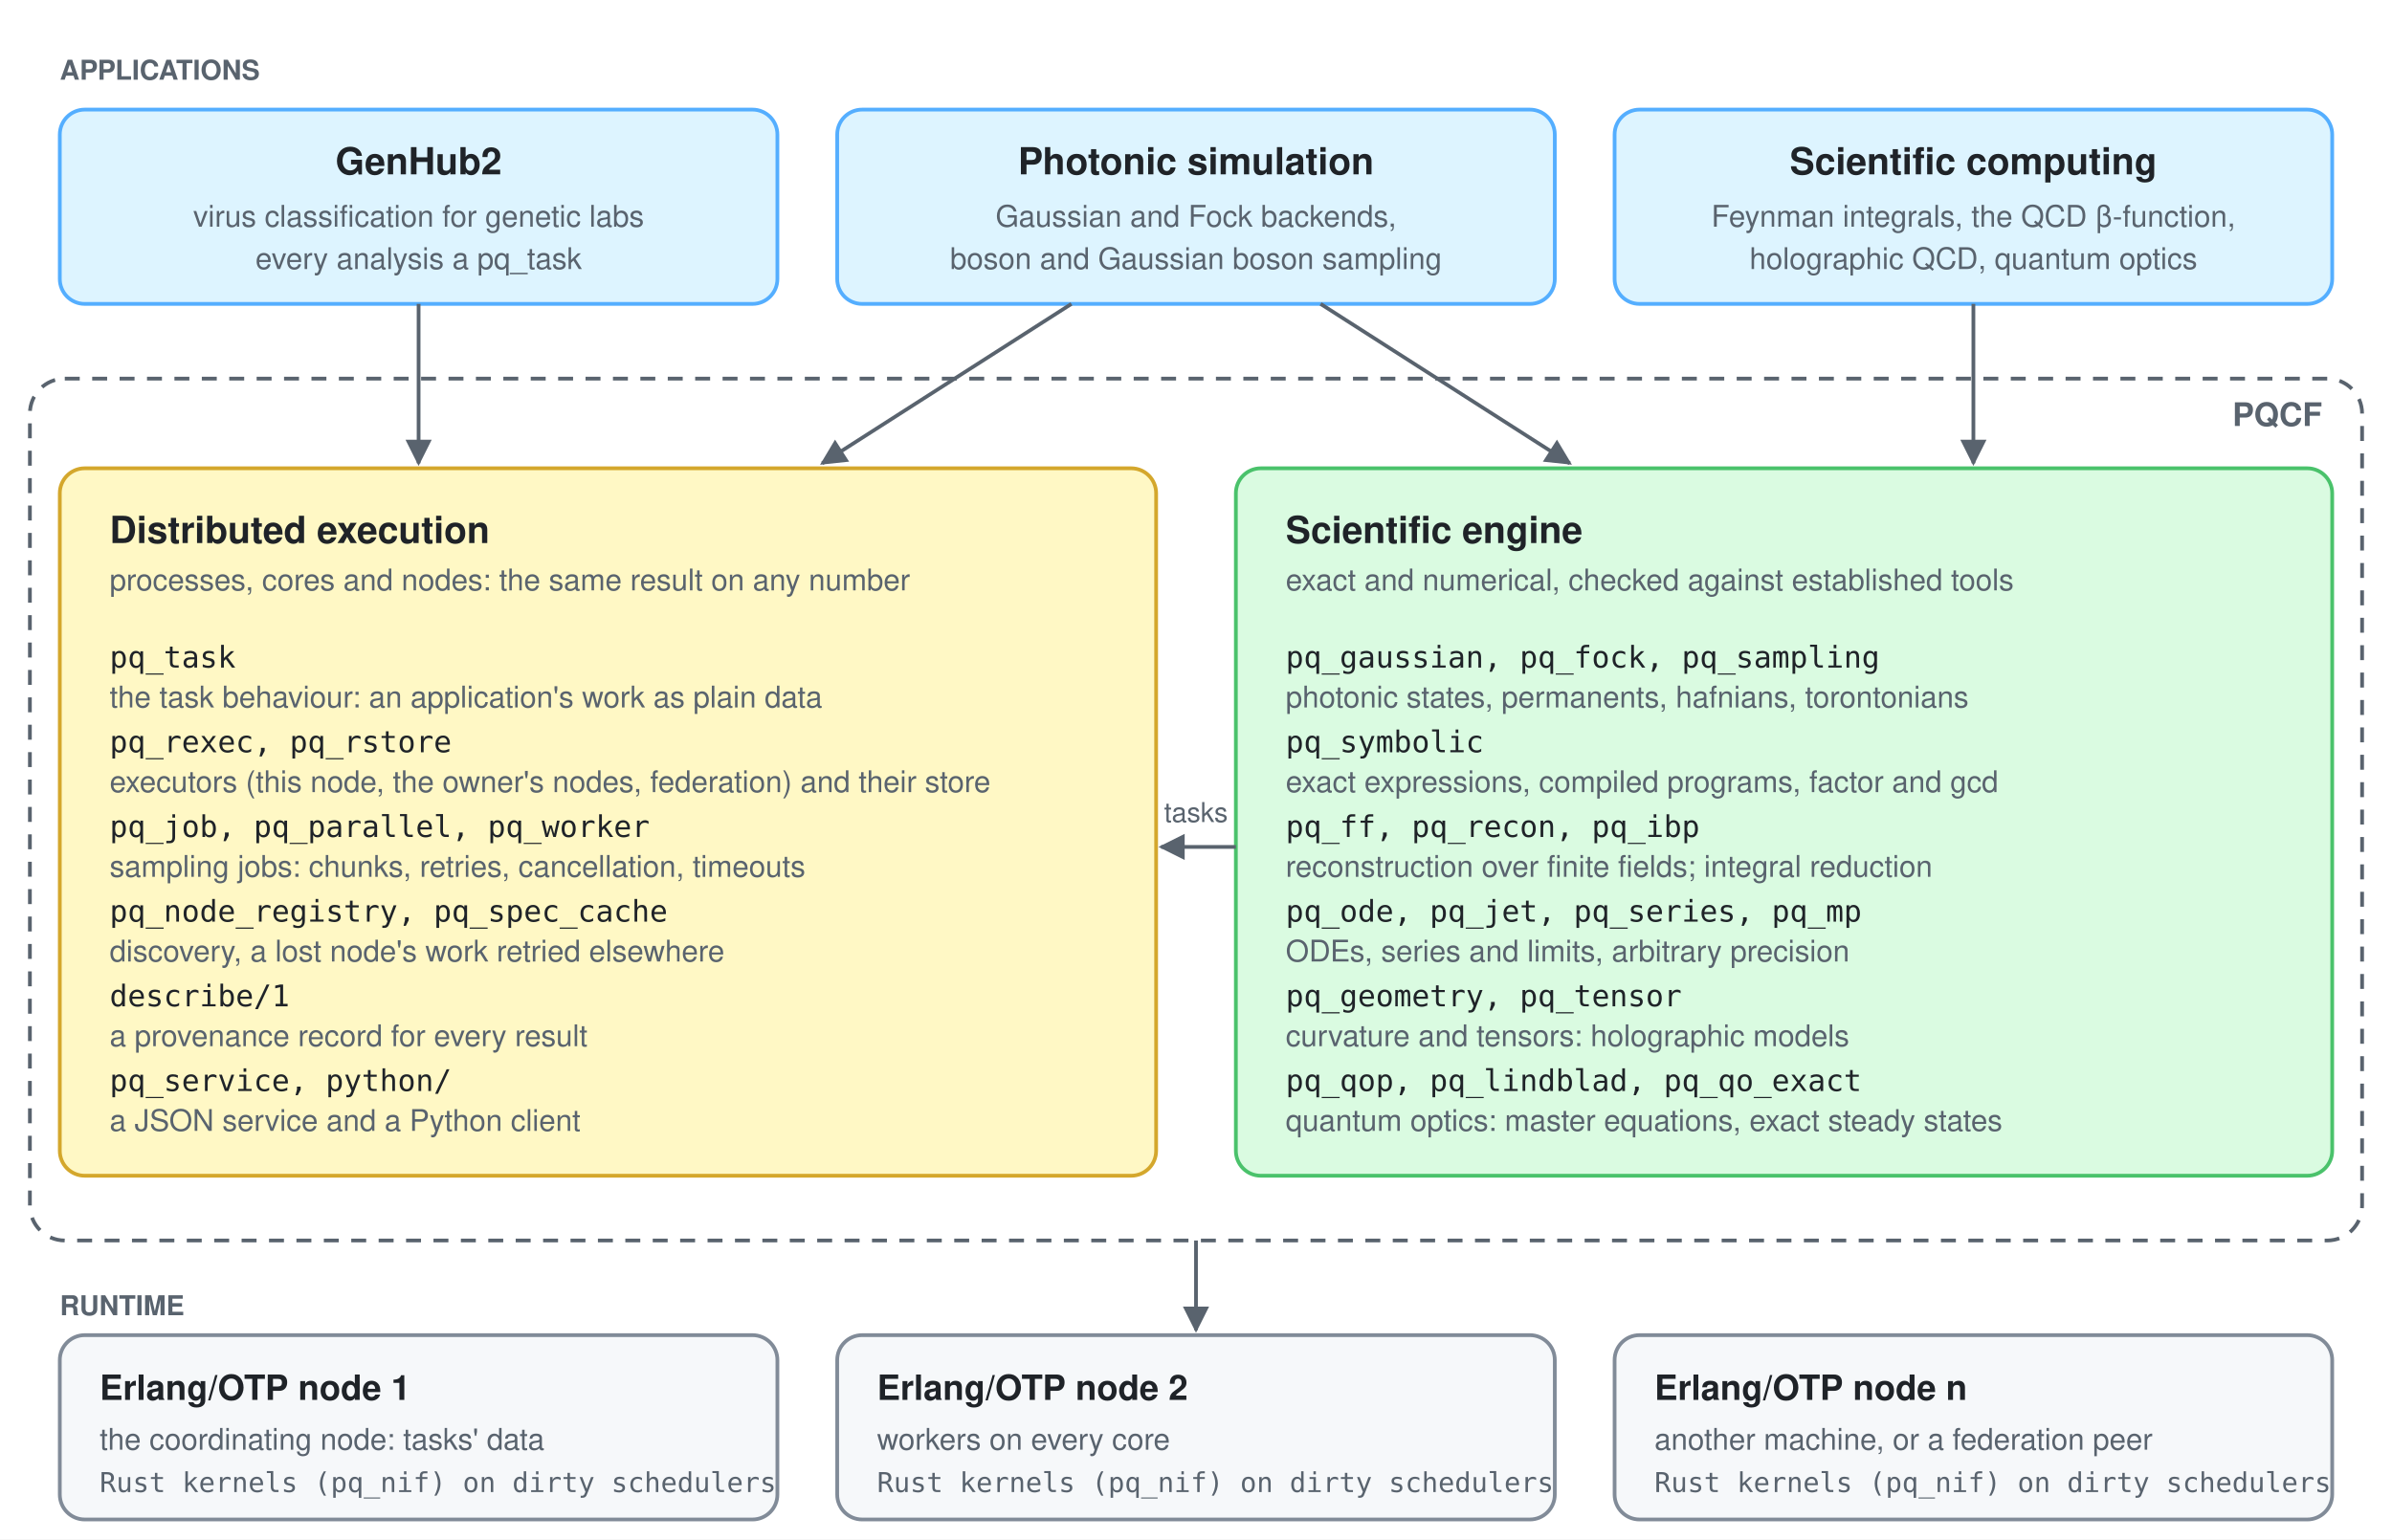
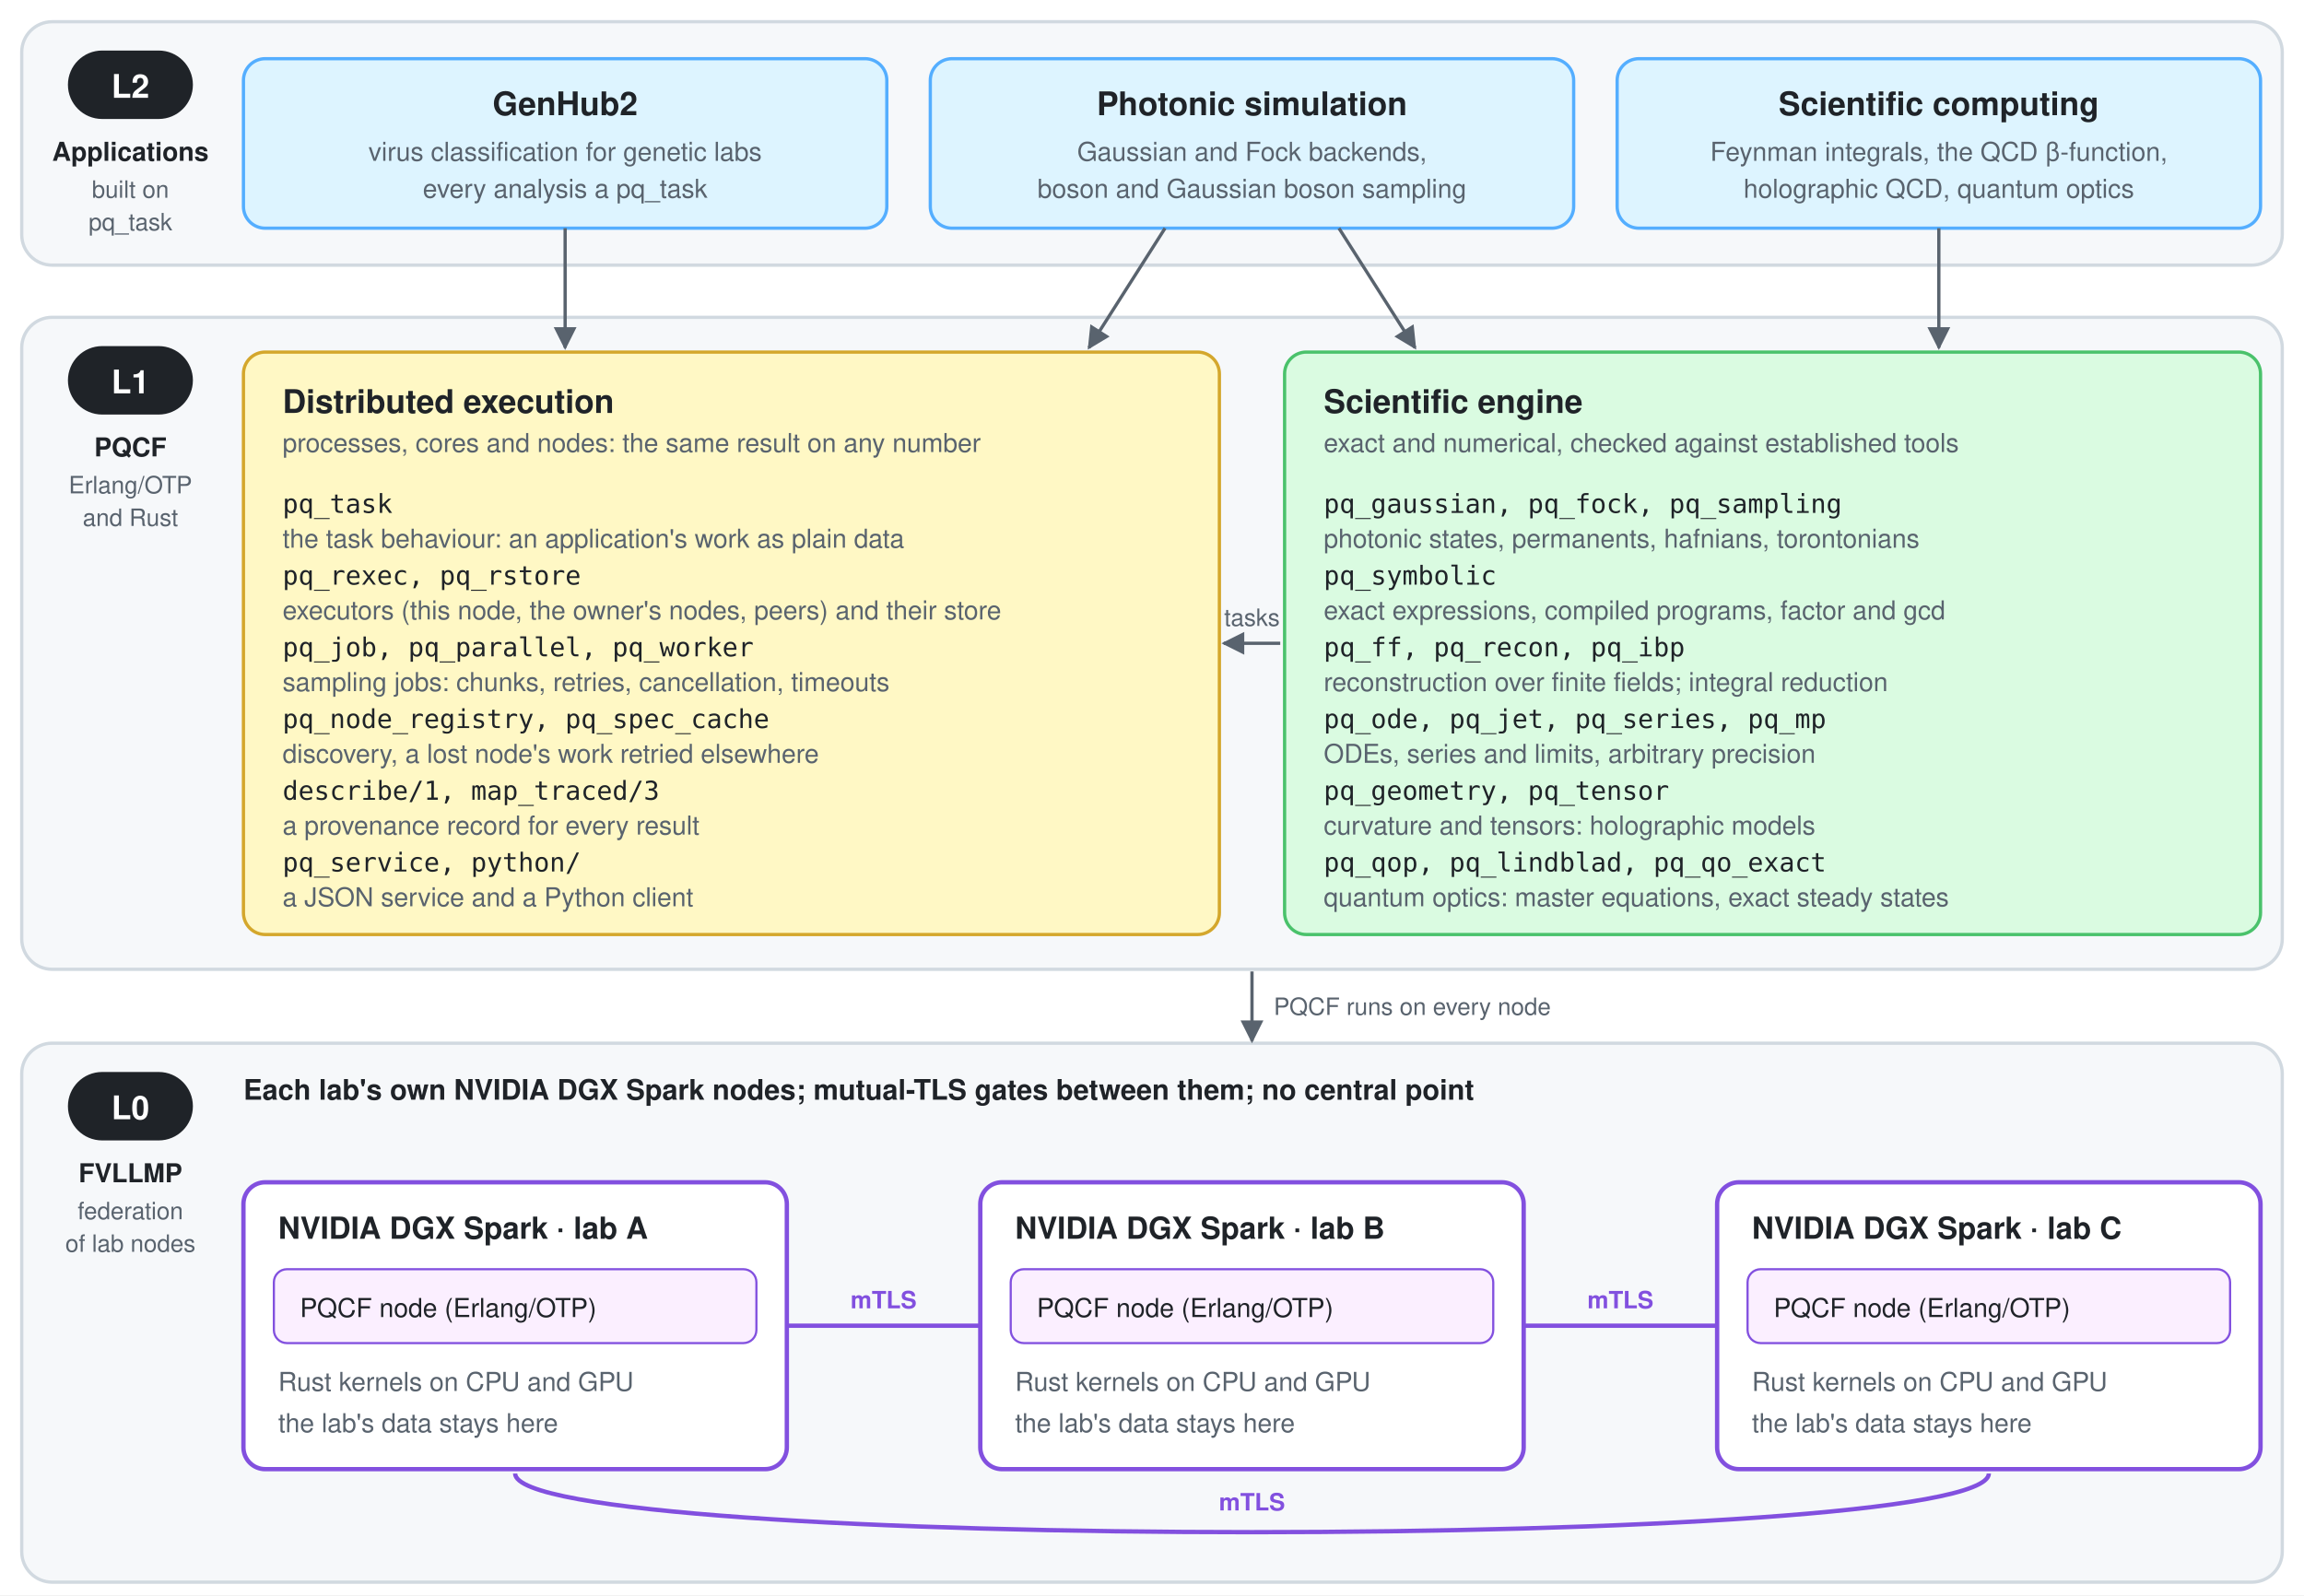
- <svg xmlns="http://www.w3.org/2000/svg" width="960" height="618" viewBox="0 0 960 618" role="img" aria-label="PQCF's architecture: applications on PQCF's two capabilities, distributed execution and the scientific engine, on Erlang/OTP nodes with Rust kernels">
+ <svg xmlns="http://www.w3.org/2000/svg" width="1060" height="734" viewBox="0 0 1060 734" role="img" aria-label="Three layers: L2 the applications (GenHub2, photonic simulation, scientific computing); L1 PQCF, with distributed execution and the scientific engine; L0 the FVLLMP federation of NVIDIA DGX Spark lab nodes, joined by mutual TLS with no central point">
  <defs>
    <marker id="head" viewBox="0 0 10 10" refX="9" refY="5" markerWidth="7" markerHeight="7" orient="auto-start-reverse">
      <path d="M0,0 L10,5 L0,10 z" fill="#59636e" />
    </marker>
  </defs>
-   <rect width="960" height="618" fill="#ffffff" />
-   <text x="24" y="32" font-family="-apple-system, BlinkMacSystemFont, 'Segoe UI', Helvetica, Arial, sans-serif" font-size="11" font-weight="600" fill="#59636e" text-anchor="start">APPLICATIONS</text>
-   <rect x="24" y="44" width="288" height="78" rx="10" fill="#ddf4ff" stroke="#54aeff" stroke-width="1.5" />
-   <text x="168.0" y="70" font-family="-apple-system, BlinkMacSystemFont, 'Segoe UI', Helvetica, Arial, sans-serif" font-size="15" font-weight="600" fill="#1f2328" text-anchor="middle">GenHub2</text>
-   <text x="168.0" y="91" font-family="-apple-system, BlinkMacSystemFont, 'Segoe UI', Helvetica, Arial, sans-serif" font-size="12" font-weight="400" fill="#59636e" text-anchor="middle">virus classification for genetic labs</text>
-   <text x="168.0" y="108" font-family="-apple-system, BlinkMacSystemFont, 'Segoe UI', Helvetica, Arial, sans-serif" font-size="12" font-weight="400" fill="#59636e" text-anchor="middle">every analysis a pq_task</text>
-   <rect x="336" y="44" width="288" height="78" rx="10" fill="#ddf4ff" stroke="#54aeff" stroke-width="1.5" />
-   <text x="480.0" y="70" font-family="-apple-system, BlinkMacSystemFont, 'Segoe UI', Helvetica, Arial, sans-serif" font-size="15" font-weight="600" fill="#1f2328" text-anchor="middle">Photonic simulation</text>
-   <text x="480.0" y="91" font-family="-apple-system, BlinkMacSystemFont, 'Segoe UI', Helvetica, Arial, sans-serif" font-size="12" font-weight="400" fill="#59636e" text-anchor="middle">Gaussian and Fock backends,</text>
-   <text x="480.0" y="108" font-family="-apple-system, BlinkMacSystemFont, 'Segoe UI', Helvetica, Arial, sans-serif" font-size="12" font-weight="400" fill="#59636e" text-anchor="middle">boson and Gaussian boson sampling</text>
-   <rect x="648" y="44" width="288" height="78" rx="10" fill="#ddf4ff" stroke="#54aeff" stroke-width="1.5" />
-   <text x="792.0" y="70" font-family="-apple-system, BlinkMacSystemFont, 'Segoe UI', Helvetica, Arial, sans-serif" font-size="15" font-weight="600" fill="#1f2328" text-anchor="middle">Scientific computing</text>
-   <text x="792.0" y="91" font-family="-apple-system, BlinkMacSystemFont, 'Segoe UI', Helvetica, Arial, sans-serif" font-size="12" font-weight="400" fill="#59636e" text-anchor="middle">Feynman integrals, the QCD β-function,</text>
-   <text x="792.0" y="108" font-family="-apple-system, BlinkMacSystemFont, 'Segoe UI', Helvetica, Arial, sans-serif" font-size="12" font-weight="400" fill="#59636e" text-anchor="middle">holographic QCD, quantum optics</text>
-   <rect x="12" y="152" width="936" height="346" rx="14" fill="#ffffff" stroke="#59636e" stroke-width="1.5" stroke-dasharray="6 5" />
-   <text x="932" y="171" font-family="-apple-system, BlinkMacSystemFont, 'Segoe UI', Helvetica, Arial, sans-serif" font-size="13" font-weight="700" fill="#59636e" text-anchor="end">PQCF</text>
-   <rect x="24" y="188" width="440" height="284" rx="10" fill="#fff8c5" stroke="#d4a72c" stroke-width="1.5" />
-   <text x="44" y="218" font-family="-apple-system, BlinkMacSystemFont, 'Segoe UI', Helvetica, Arial, sans-serif" font-size="15" font-weight="600" fill="#1f2328" text-anchor="start">Distributed execution</text>
-   <text x="44" y="237" font-family="-apple-system, BlinkMacSystemFont, 'Segoe UI', Helvetica, Arial, sans-serif" font-size="12" font-weight="400" fill="#59636e" text-anchor="start">processes, cores and nodes: the same result on any number</text>
-   <text x="44" y="268" font-family="ui-monospace, SFMono-Regular, 'SF Mono', Menlo, Consolas, 'DejaVu Sans Mono', monospace" font-size="12" font-weight="500" fill="#1f2328" text-anchor="start">pq_task</text>
-   <text x="44" y="284" font-family="-apple-system, BlinkMacSystemFont, 'Segoe UI', Helvetica, Arial, sans-serif" font-size="12" font-weight="400" fill="#59636e" text-anchor="start">the task behaviour: an application's work as plain data</text>
-   <text x="44" y="302" font-family="ui-monospace, SFMono-Regular, 'SF Mono', Menlo, Consolas, 'DejaVu Sans Mono', monospace" font-size="12" font-weight="500" fill="#1f2328" text-anchor="start">pq_rexec, pq_rstore</text>
-   <text x="44" y="318" font-family="-apple-system, BlinkMacSystemFont, 'Segoe UI', Helvetica, Arial, sans-serif" font-size="12" font-weight="400" fill="#59636e" text-anchor="start">executors (this node, the owner's nodes, federation) and their store</text>
-   <text x="44" y="336" font-family="ui-monospace, SFMono-Regular, 'SF Mono', Menlo, Consolas, 'DejaVu Sans Mono', monospace" font-size="12" font-weight="500" fill="#1f2328" text-anchor="start">pq_job, pq_parallel, pq_worker</text>
-   <text x="44" y="352" font-family="-apple-system, BlinkMacSystemFont, 'Segoe UI', Helvetica, Arial, sans-serif" font-size="12" font-weight="400" fill="#59636e" text-anchor="start">sampling jobs: chunks, retries, cancellation, timeouts</text>
-   <text x="44" y="370" font-family="ui-monospace, SFMono-Regular, 'SF Mono', Menlo, Consolas, 'DejaVu Sans Mono', monospace" font-size="12" font-weight="500" fill="#1f2328" text-anchor="start">pq_node_registry, pq_spec_cache</text>
-   <text x="44" y="386" font-family="-apple-system, BlinkMacSystemFont, 'Segoe UI', Helvetica, Arial, sans-serif" font-size="12" font-weight="400" fill="#59636e" text-anchor="start">discovery, a lost node's work retried elsewhere</text>
-   <text x="44" y="404" font-family="ui-monospace, SFMono-Regular, 'SF Mono', Menlo, Consolas, 'DejaVu Sans Mono', monospace" font-size="12" font-weight="500" fill="#1f2328" text-anchor="start">describe/1</text>
-   <text x="44" y="420" font-family="-apple-system, BlinkMacSystemFont, 'Segoe UI', Helvetica, Arial, sans-serif" font-size="12" font-weight="400" fill="#59636e" text-anchor="start">a provenance record for every result</text>
-   <text x="44" y="438" font-family="ui-monospace, SFMono-Regular, 'SF Mono', Menlo, Consolas, 'DejaVu Sans Mono', monospace" font-size="12" font-weight="500" fill="#1f2328" text-anchor="start">pq_service, python/</text>
-   <text x="44" y="454" font-family="-apple-system, BlinkMacSystemFont, 'Segoe UI', Helvetica, Arial, sans-serif" font-size="12" font-weight="400" fill="#59636e" text-anchor="start">a JSON service and a Python client</text>
-   <rect x="496" y="188" width="440" height="284" rx="10" fill="#dafbe1" stroke="#4ac26b" stroke-width="1.5" />
-   <text x="516" y="218" font-family="-apple-system, BlinkMacSystemFont, 'Segoe UI', Helvetica, Arial, sans-serif" font-size="15" font-weight="600" fill="#1f2328" text-anchor="start">Scientific engine</text>
-   <text x="516" y="237" font-family="-apple-system, BlinkMacSystemFont, 'Segoe UI', Helvetica, Arial, sans-serif" font-size="12" font-weight="400" fill="#59636e" text-anchor="start">exact and numerical, checked against established tools</text>
-   <text x="516" y="268" font-family="ui-monospace, SFMono-Regular, 'SF Mono', Menlo, Consolas, 'DejaVu Sans Mono', monospace" font-size="12" font-weight="500" fill="#1f2328" text-anchor="start">pq_gaussian, pq_fock, pq_sampling</text>
-   <text x="516" y="284" font-family="-apple-system, BlinkMacSystemFont, 'Segoe UI', Helvetica, Arial, sans-serif" font-size="12" font-weight="400" fill="#59636e" text-anchor="start">photonic states, permanents, hafnians, torontonians</text>
-   <text x="516" y="302" font-family="ui-monospace, SFMono-Regular, 'SF Mono', Menlo, Consolas, 'DejaVu Sans Mono', monospace" font-size="12" font-weight="500" fill="#1f2328" text-anchor="start">pq_symbolic</text>
-   <text x="516" y="318" font-family="-apple-system, BlinkMacSystemFont, 'Segoe UI', Helvetica, Arial, sans-serif" font-size="12" font-weight="400" fill="#59636e" text-anchor="start">exact expressions, compiled programs, factor and gcd</text>
-   <text x="516" y="336" font-family="ui-monospace, SFMono-Regular, 'SF Mono', Menlo, Consolas, 'DejaVu Sans Mono', monospace" font-size="12" font-weight="500" fill="#1f2328" text-anchor="start">pq_ff, pq_recon, pq_ibp</text>
-   <text x="516" y="352" font-family="-apple-system, BlinkMacSystemFont, 'Segoe UI', Helvetica, Arial, sans-serif" font-size="12" font-weight="400" fill="#59636e" text-anchor="start">reconstruction over finite fields; integral reduction</text>
-   <text x="516" y="370" font-family="ui-monospace, SFMono-Regular, 'SF Mono', Menlo, Consolas, 'DejaVu Sans Mono', monospace" font-size="12" font-weight="500" fill="#1f2328" text-anchor="start">pq_ode, pq_jet, pq_series, pq_mp</text>
-   <text x="516" y="386" font-family="-apple-system, BlinkMacSystemFont, 'Segoe UI', Helvetica, Arial, sans-serif" font-size="12" font-weight="400" fill="#59636e" text-anchor="start">ODEs, series and limits, arbitrary precision</text>
-   <text x="516" y="404" font-family="ui-monospace, SFMono-Regular, 'SF Mono', Menlo, Consolas, 'DejaVu Sans Mono', monospace" font-size="12" font-weight="500" fill="#1f2328" text-anchor="start">pq_geometry, pq_tensor</text>
-   <text x="516" y="420" font-family="-apple-system, BlinkMacSystemFont, 'Segoe UI', Helvetica, Arial, sans-serif" font-size="12" font-weight="400" fill="#59636e" text-anchor="start">curvature and tensors: holographic models</text>
-   <text x="516" y="438" font-family="ui-monospace, SFMono-Regular, 'SF Mono', Menlo, Consolas, 'DejaVu Sans Mono', monospace" font-size="12" font-weight="500" fill="#1f2328" text-anchor="start">pq_qop, pq_lindblad, pq_qo_exact</text>
-   <text x="516" y="454" font-family="-apple-system, BlinkMacSystemFont, 'Segoe UI', Helvetica, Arial, sans-serif" font-size="12" font-weight="400" fill="#59636e" text-anchor="start">quantum optics: master equations, exact steady states</text>
-   <line x1="496" y1="340" x2="466" y2="340" stroke="#59636e" stroke-width="1.5" marker-end="url(#head)" />
-   <text x="480" y="330" font-family="-apple-system, BlinkMacSystemFont, 'Segoe UI', Helvetica, Arial, sans-serif" font-size="11" font-weight="400" fill="#59636e" text-anchor="middle">tasks</text>
-   <line x1="168" y1="122" x2="168" y2="186" stroke="#59636e" stroke-width="1.5" marker-end="url(#head)" />
-   <line x1="430" y1="122" x2="330" y2="186" stroke="#59636e" stroke-width="1.5" marker-end="url(#head)" />
-   <line x1="530" y1="122" x2="630" y2="186" stroke="#59636e" stroke-width="1.5" marker-end="url(#head)" />
-   <line x1="792" y1="122" x2="792" y2="186" stroke="#59636e" stroke-width="1.5" marker-end="url(#head)" />
-   <text x="24" y="528" font-family="-apple-system, BlinkMacSystemFont, 'Segoe UI', Helvetica, Arial, sans-serif" font-size="11" font-weight="600" fill="#59636e" text-anchor="start">RUNTIME</text>
-   <rect x="24" y="536" width="288" height="74" rx="10" fill="#f6f8fa" stroke="#818b98" stroke-width="1.5" />
-   <text x="40" y="562" font-family="-apple-system, BlinkMacSystemFont, 'Segoe UI', Helvetica, Arial, sans-serif" font-size="14" font-weight="600" fill="#1f2328" text-anchor="start">Erlang/OTP node 1</text>
-   <text x="40" y="582" font-family="-apple-system, BlinkMacSystemFont, 'Segoe UI', Helvetica, Arial, sans-serif" font-size="12" font-weight="400" fill="#59636e" text-anchor="start">the coordinating node: tasks' data</text>
-   <text x="40" y="599" font-family="ui-monospace, SFMono-Regular, 'SF Mono', Menlo, Consolas, 'DejaVu Sans Mono', monospace" font-size="11" font-weight="400" fill="#59636e" text-anchor="start">Rust kernels (pq_nif) on dirty schedulers</text>
-   <rect x="336" y="536" width="288" height="74" rx="10" fill="#f6f8fa" stroke="#818b98" stroke-width="1.5" />
-   <text x="352" y="562" font-family="-apple-system, BlinkMacSystemFont, 'Segoe UI', Helvetica, Arial, sans-serif" font-size="14" font-weight="600" fill="#1f2328" text-anchor="start">Erlang/OTP node 2</text>
-   <text x="352" y="582" font-family="-apple-system, BlinkMacSystemFont, 'Segoe UI', Helvetica, Arial, sans-serif" font-size="12" font-weight="400" fill="#59636e" text-anchor="start">workers on every core</text>
-   <text x="352" y="599" font-family="ui-monospace, SFMono-Regular, 'SF Mono', Menlo, Consolas, 'DejaVu Sans Mono', monospace" font-size="11" font-weight="400" fill="#59636e" text-anchor="start">Rust kernels (pq_nif) on dirty schedulers</text>
-   <rect x="648" y="536" width="288" height="74" rx="10" fill="#f6f8fa" stroke="#818b98" stroke-width="1.5" />
-   <text x="664" y="562" font-family="-apple-system, BlinkMacSystemFont, 'Segoe UI', Helvetica, Arial, sans-serif" font-size="14" font-weight="600" fill="#1f2328" text-anchor="start">Erlang/OTP node n</text>
-   <text x="664" y="582" font-family="-apple-system, BlinkMacSystemFont, 'Segoe UI', Helvetica, Arial, sans-serif" font-size="12" font-weight="400" fill="#59636e" text-anchor="start">another machine, or a federation peer</text>
-   <text x="664" y="599" font-family="ui-monospace, SFMono-Regular, 'SF Mono', Menlo, Consolas, 'DejaVu Sans Mono', monospace" font-size="11" font-weight="400" fill="#59636e" text-anchor="start">Rust kernels (pq_nif) on dirty schedulers</text>
-   <line x1="480.0" y1="498" x2="480.0" y2="534" stroke="#59636e" stroke-width="1.5" marker-end="url(#head)" />
+   <rect width="1060" height="734" fill="#ffffff" />
+   <rect x="10" y="10" width="1040" height="112" rx="14" fill="#f6f8fa" stroke="#d1d9e0" stroke-width="1.5" />
+   <rect x="32" y="24" width="56" height="30" rx="15" fill="#1f2328" stroke="#1f2328" stroke-width="1.5" />
+   <text x="60" y="45" font-family="-apple-system, BlinkMacSystemFont, 'Segoe UI', Helvetica, Arial, sans-serif" font-size="15" font-weight="700" fill="#ffffff" text-anchor="middle">L2</text>
+   <text x="60" y="74" font-family="-apple-system, BlinkMacSystemFont, 'Segoe UI', Helvetica, Arial, sans-serif" font-size="12" font-weight="600" fill="#1f2328" text-anchor="middle">Applications</text>
+   <text x="60" y="91" font-family="-apple-system, BlinkMacSystemFont, 'Segoe UI', Helvetica, Arial, sans-serif" font-size="11" font-weight="400" fill="#59636e" text-anchor="middle">built on</text>
+   <text x="60" y="106" font-family="-apple-system, BlinkMacSystemFont, 'Segoe UI', Helvetica, Arial, sans-serif" font-size="11" font-weight="400" fill="#59636e" text-anchor="middle">pq_task</text>
+   <rect x="112.0" y="27" width="296.0" height="78" rx="10" fill="#ddf4ff" stroke="#54aeff" stroke-width="1.5" />
+   <text x="260.0" y="53" font-family="-apple-system, BlinkMacSystemFont, 'Segoe UI', Helvetica, Arial, sans-serif" font-size="15" font-weight="600" fill="#1f2328" text-anchor="middle">GenHub2</text>
+   <text x="260.0" y="74" font-family="-apple-system, BlinkMacSystemFont, 'Segoe UI', Helvetica, Arial, sans-serif" font-size="12" font-weight="400" fill="#59636e" text-anchor="middle">virus classification for genetic labs</text>
+   <text x="260.0" y="91" font-family="-apple-system, BlinkMacSystemFont, 'Segoe UI', Helvetica, Arial, sans-serif" font-size="12" font-weight="400" fill="#59636e" text-anchor="middle">every analysis a pq_task</text>
+   <rect x="428.0" y="27" width="296.0" height="78" rx="10" fill="#ddf4ff" stroke="#54aeff" stroke-width="1.5" />
+   <text x="576.0" y="53" font-family="-apple-system, BlinkMacSystemFont, 'Segoe UI', Helvetica, Arial, sans-serif" font-size="15" font-weight="600" fill="#1f2328" text-anchor="middle">Photonic simulation</text>
+   <text x="576.0" y="74" font-family="-apple-system, BlinkMacSystemFont, 'Segoe UI', Helvetica, Arial, sans-serif" font-size="12" font-weight="400" fill="#59636e" text-anchor="middle">Gaussian and Fock backends,</text>
+   <text x="576.0" y="91" font-family="-apple-system, BlinkMacSystemFont, 'Segoe UI', Helvetica, Arial, sans-serif" font-size="12" font-weight="400" fill="#59636e" text-anchor="middle">boson and Gaussian boson sampling</text>
+   <rect x="744.0" y="27" width="296.0" height="78" rx="10" fill="#ddf4ff" stroke="#54aeff" stroke-width="1.5" />
+   <text x="892.0" y="53" font-family="-apple-system, BlinkMacSystemFont, 'Segoe UI', Helvetica, Arial, sans-serif" font-size="15" font-weight="600" fill="#1f2328" text-anchor="middle">Scientific computing</text>
+   <text x="892.0" y="74" font-family="-apple-system, BlinkMacSystemFont, 'Segoe UI', Helvetica, Arial, sans-serif" font-size="12" font-weight="400" fill="#59636e" text-anchor="middle">Feynman integrals, the QCD β-function,</text>
+   <text x="892.0" y="91" font-family="-apple-system, BlinkMacSystemFont, 'Segoe UI', Helvetica, Arial, sans-serif" font-size="12" font-weight="400" fill="#59636e" text-anchor="middle">holographic QCD, quantum optics</text>
+   <rect x="10" y="146" width="1040" height="300" rx="14" fill="#f6f8fa" stroke="#d1d9e0" stroke-width="1.5" />
+   <rect x="32" y="160" width="56" height="30" rx="15" fill="#1f2328" stroke="#1f2328" stroke-width="1.5" />
+   <text x="60" y="181" font-family="-apple-system, BlinkMacSystemFont, 'Segoe UI', Helvetica, Arial, sans-serif" font-size="15" font-weight="700" fill="#ffffff" text-anchor="middle">L1</text>
+   <text x="60" y="210" font-family="-apple-system, BlinkMacSystemFont, 'Segoe UI', Helvetica, Arial, sans-serif" font-size="12" font-weight="600" fill="#1f2328" text-anchor="middle">PQCF</text>
+   <text x="60" y="227" font-family="-apple-system, BlinkMacSystemFont, 'Segoe UI', Helvetica, Arial, sans-serif" font-size="11" font-weight="400" fill="#59636e" text-anchor="middle">Erlang/OTP</text>
+   <text x="60" y="242" font-family="-apple-system, BlinkMacSystemFont, 'Segoe UI', Helvetica, Arial, sans-serif" font-size="11" font-weight="400" fill="#59636e" text-anchor="middle">and Rust</text>
+   <rect x="112" y="162" width="449.0" height="268" rx="10" fill="#fff8c5" stroke="#d4a72c" stroke-width="1.5" />
+   <text x="130" y="190" font-family="-apple-system, BlinkMacSystemFont, 'Segoe UI', Helvetica, Arial, sans-serif" font-size="15" font-weight="600" fill="#1f2328" text-anchor="start">Distributed execution</text>
+   <text x="130" y="208" font-family="-apple-system, BlinkMacSystemFont, 'Segoe UI', Helvetica, Arial, sans-serif" font-size="12" font-weight="400" fill="#59636e" text-anchor="start">processes, cores and nodes: the same result on any number</text>
+   <text x="130" y="236" font-family="ui-monospace, SFMono-Regular, 'SF Mono', Menlo, Consolas, 'DejaVu Sans Mono', monospace" font-size="12" font-weight="500" fill="#1f2328" text-anchor="start">pq_task</text>
+   <text x="130" y="252" font-family="-apple-system, BlinkMacSystemFont, 'Segoe UI', Helvetica, Arial, sans-serif" font-size="12" font-weight="400" fill="#59636e" text-anchor="start">the task behaviour: an application's work as plain data</text>
+   <text x="130" y="269" font-family="ui-monospace, SFMono-Regular, 'SF Mono', Menlo, Consolas, 'DejaVu Sans Mono', monospace" font-size="12" font-weight="500" fill="#1f2328" text-anchor="start">pq_rexec, pq_rstore</text>
+   <text x="130" y="285" font-family="-apple-system, BlinkMacSystemFont, 'Segoe UI', Helvetica, Arial, sans-serif" font-size="12" font-weight="400" fill="#59636e" text-anchor="start">executors (this node, the owner's nodes, peers) and their store</text>
+   <text x="130" y="302" font-family="ui-monospace, SFMono-Regular, 'SF Mono', Menlo, Consolas, 'DejaVu Sans Mono', monospace" font-size="12" font-weight="500" fill="#1f2328" text-anchor="start">pq_job, pq_parallel, pq_worker</text>
+   <text x="130" y="318" font-family="-apple-system, BlinkMacSystemFont, 'Segoe UI', Helvetica, Arial, sans-serif" font-size="12" font-weight="400" fill="#59636e" text-anchor="start">sampling jobs: chunks, retries, cancellation, timeouts</text>
+   <text x="130" y="335" font-family="ui-monospace, SFMono-Regular, 'SF Mono', Menlo, Consolas, 'DejaVu Sans Mono', monospace" font-size="12" font-weight="500" fill="#1f2328" text-anchor="start">pq_node_registry, pq_spec_cache</text>
+   <text x="130" y="351" font-family="-apple-system, BlinkMacSystemFont, 'Segoe UI', Helvetica, Arial, sans-serif" font-size="12" font-weight="400" fill="#59636e" text-anchor="start">discovery, a lost node's work retried elsewhere</text>
+   <text x="130" y="368" font-family="ui-monospace, SFMono-Regular, 'SF Mono', Menlo, Consolas, 'DejaVu Sans Mono', monospace" font-size="12" font-weight="500" fill="#1f2328" text-anchor="start">describe/1, map_traced/3</text>
+   <text x="130" y="384" font-family="-apple-system, BlinkMacSystemFont, 'Segoe UI', Helvetica, Arial, sans-serif" font-size="12" font-weight="400" fill="#59636e" text-anchor="start">a provenance record for every result</text>
+   <text x="130" y="401" font-family="ui-monospace, SFMono-Regular, 'SF Mono', Menlo, Consolas, 'DejaVu Sans Mono', monospace" font-size="12" font-weight="500" fill="#1f2328" text-anchor="start">pq_service, python/</text>
+   <text x="130" y="417" font-family="-apple-system, BlinkMacSystemFont, 'Segoe UI', Helvetica, Arial, sans-serif" font-size="12" font-weight="400" fill="#59636e" text-anchor="start">a JSON service and a Python client</text>
+   <rect x="591.0" y="162" width="449.0" height="268" rx="10" fill="#dafbe1" stroke="#4ac26b" stroke-width="1.5" />
+   <text x="609.0" y="190" font-family="-apple-system, BlinkMacSystemFont, 'Segoe UI', Helvetica, Arial, sans-serif" font-size="15" font-weight="600" fill="#1f2328" text-anchor="start">Scientific engine</text>
+   <text x="609.0" y="208" font-family="-apple-system, BlinkMacSystemFont, 'Segoe UI', Helvetica, Arial, sans-serif" font-size="12" font-weight="400" fill="#59636e" text-anchor="start">exact and numerical, checked against established tools</text>
+   <text x="609.0" y="236" font-family="ui-monospace, SFMono-Regular, 'SF Mono', Menlo, Consolas, 'DejaVu Sans Mono', monospace" font-size="12" font-weight="500" fill="#1f2328" text-anchor="start">pq_gaussian, pq_fock, pq_sampling</text>
+   <text x="609.0" y="252" font-family="-apple-system, BlinkMacSystemFont, 'Segoe UI', Helvetica, Arial, sans-serif" font-size="12" font-weight="400" fill="#59636e" text-anchor="start">photonic states, permanents, hafnians, torontonians</text>
+   <text x="609.0" y="269" font-family="ui-monospace, SFMono-Regular, 'SF Mono', Menlo, Consolas, 'DejaVu Sans Mono', monospace" font-size="12" font-weight="500" fill="#1f2328" text-anchor="start">pq_symbolic</text>
+   <text x="609.0" y="285" font-family="-apple-system, BlinkMacSystemFont, 'Segoe UI', Helvetica, Arial, sans-serif" font-size="12" font-weight="400" fill="#59636e" text-anchor="start">exact expressions, compiled programs, factor and gcd</text>
+   <text x="609.0" y="302" font-family="ui-monospace, SFMono-Regular, 'SF Mono', Menlo, Consolas, 'DejaVu Sans Mono', monospace" font-size="12" font-weight="500" fill="#1f2328" text-anchor="start">pq_ff, pq_recon, pq_ibp</text>
+   <text x="609.0" y="318" font-family="-apple-system, BlinkMacSystemFont, 'Segoe UI', Helvetica, Arial, sans-serif" font-size="12" font-weight="400" fill="#59636e" text-anchor="start">reconstruction over finite fields; integral reduction</text>
+   <text x="609.0" y="335" font-family="ui-monospace, SFMono-Regular, 'SF Mono', Menlo, Consolas, 'DejaVu Sans Mono', monospace" font-size="12" font-weight="500" fill="#1f2328" text-anchor="start">pq_ode, pq_jet, pq_series, pq_mp</text>
+   <text x="609.0" y="351" font-family="-apple-system, BlinkMacSystemFont, 'Segoe UI', Helvetica, Arial, sans-serif" font-size="12" font-weight="400" fill="#59636e" text-anchor="start">ODEs, series and limits, arbitrary precision</text>
+   <text x="609.0" y="368" font-family="ui-monospace, SFMono-Regular, 'SF Mono', Menlo, Consolas, 'DejaVu Sans Mono', monospace" font-size="12" font-weight="500" fill="#1f2328" text-anchor="start">pq_geometry, pq_tensor</text>
+   <text x="609.0" y="384" font-family="-apple-system, BlinkMacSystemFont, 'Segoe UI', Helvetica, Arial, sans-serif" font-size="12" font-weight="400" fill="#59636e" text-anchor="start">curvature and tensors: holographic models</text>
+   <text x="609.0" y="401" font-family="ui-monospace, SFMono-Regular, 'SF Mono', Menlo, Consolas, 'DejaVu Sans Mono', monospace" font-size="12" font-weight="500" fill="#1f2328" text-anchor="start">pq_qop, pq_lindblad, pq_qo_exact</text>
+   <text x="609.0" y="417" font-family="-apple-system, BlinkMacSystemFont, 'Segoe UI', Helvetica, Arial, sans-serif" font-size="12" font-weight="400" fill="#59636e" text-anchor="start">quantum optics: master equations, exact steady states</text>
+   <line x1="589.0" y1="296.0" x2="563.0" y2="296.0" stroke="#59636e" stroke-width="1.5" marker-end="url(#head)" />
+   <text x="576.0" y="288.0" font-family="-apple-system, BlinkMacSystemFont, 'Segoe UI', Helvetica, Arial, sans-serif" font-size="11" font-weight="400" fill="#59636e" text-anchor="middle">tasks</text>
+   <line x1="260.0" y1="105" x2="260.0" y2="160" stroke="#59636e" stroke-width="1.5" marker-end="url(#head)" />
+   <line x1="536.0" y1="105" x2="501.0" y2="160" stroke="#59636e" stroke-width="1.5" marker-end="url(#head)" />
+   <line x1="616.0" y1="105" x2="651.0" y2="160" stroke="#59636e" stroke-width="1.5" marker-end="url(#head)" />
+   <line x1="892.0" y1="105" x2="892.0" y2="160" stroke="#59636e" stroke-width="1.5" marker-end="url(#head)" />
+   <rect x="10" y="480" width="1040" height="248" rx="14" fill="#f6f8fa" stroke="#d1d9e0" stroke-width="1.5" />
+   <rect x="32" y="494" width="56" height="30" rx="15" fill="#1f2328" stroke="#1f2328" stroke-width="1.5" />
+   <text x="60" y="515" font-family="-apple-system, BlinkMacSystemFont, 'Segoe UI', Helvetica, Arial, sans-serif" font-size="15" font-weight="700" fill="#ffffff" text-anchor="middle">L0</text>
+   <text x="60" y="544" font-family="-apple-system, BlinkMacSystemFont, 'Segoe UI', Helvetica, Arial, sans-serif" font-size="12" font-weight="600" fill="#1f2328" text-anchor="middle">FVLLMP</text>
+   <text x="60" y="561" font-family="-apple-system, BlinkMacSystemFont, 'Segoe UI', Helvetica, Arial, sans-serif" font-size="11" font-weight="400" fill="#59636e" text-anchor="middle">federation</text>
+   <text x="60" y="576" font-family="-apple-system, BlinkMacSystemFont, 'Segoe UI', Helvetica, Arial, sans-serif" font-size="11" font-weight="400" fill="#59636e" text-anchor="middle">of lab nodes</text>
+   <text x="112" y="506" font-family="-apple-system, BlinkMacSystemFont, 'Segoe UI', Helvetica, Arial, sans-serif" font-size="13" font-weight="600" fill="#1f2328" text-anchor="start">Each lab's own NVIDIA DGX Spark nodes; mutual-TLS gates between them; no central point</text>
+   <rect x="112.0" y="544" width="250" height="132" rx="10" fill="#ffffff" stroke="#8250df" stroke-width="2" />
+   <text x="128.0" y="570" font-family="-apple-system, BlinkMacSystemFont, 'Segoe UI', Helvetica, Arial, sans-serif" font-size="14" font-weight="600" fill="#1f2328" text-anchor="start">NVIDIA DGX Spark · lab A</text>
+   <rect x="126.0" y="584" width="222" height="34" rx="6" fill="#fbefff" stroke="#8250df" stroke-width="1" />
+   <text x="138.0" y="606" font-family="-apple-system, BlinkMacSystemFont, 'Segoe UI', Helvetica, Arial, sans-serif" font-size="12" font-weight="500" fill="#1f2328" text-anchor="start">PQCF node (Erlang/OTP)</text>
+   <text x="128.0" y="640" font-family="-apple-system, BlinkMacSystemFont, 'Segoe UI', Helvetica, Arial, sans-serif" font-size="12" font-weight="400" fill="#59636e" text-anchor="start">Rust kernels on CPU and GPU</text>
+   <text x="128.0" y="659" font-family="-apple-system, BlinkMacSystemFont, 'Segoe UI', Helvetica, Arial, sans-serif" font-size="12" font-weight="400" fill="#59636e" text-anchor="start">the lab's data stays here</text>
+   <rect x="451.0" y="544" width="250" height="132" rx="10" fill="#ffffff" stroke="#8250df" stroke-width="2" />
+   <text x="467.0" y="570" font-family="-apple-system, BlinkMacSystemFont, 'Segoe UI', Helvetica, Arial, sans-serif" font-size="14" font-weight="600" fill="#1f2328" text-anchor="start">NVIDIA DGX Spark · lab B</text>
+   <rect x="465.0" y="584" width="222" height="34" rx="6" fill="#fbefff" stroke="#8250df" stroke-width="1" />
+   <text x="477.0" y="606" font-family="-apple-system, BlinkMacSystemFont, 'Segoe UI', Helvetica, Arial, sans-serif" font-size="12" font-weight="500" fill="#1f2328" text-anchor="start">PQCF node (Erlang/OTP)</text>
+   <text x="467.0" y="640" font-family="-apple-system, BlinkMacSystemFont, 'Segoe UI', Helvetica, Arial, sans-serif" font-size="12" font-weight="400" fill="#59636e" text-anchor="start">Rust kernels on CPU and GPU</text>
+   <text x="467.0" y="659" font-family="-apple-system, BlinkMacSystemFont, 'Segoe UI', Helvetica, Arial, sans-serif" font-size="12" font-weight="400" fill="#59636e" text-anchor="start">the lab's data stays here</text>
+   <rect x="790.0" y="544" width="250" height="132" rx="10" fill="#ffffff" stroke="#8250df" stroke-width="2" />
+   <text x="806.0" y="570" font-family="-apple-system, BlinkMacSystemFont, 'Segoe UI', Helvetica, Arial, sans-serif" font-size="14" font-weight="600" fill="#1f2328" text-anchor="start">NVIDIA DGX Spark · lab C</text>
+   <rect x="804.0" y="584" width="222" height="34" rx="6" fill="#fbefff" stroke="#8250df" stroke-width="1" />
+   <text x="816.0" y="606" font-family="-apple-system, BlinkMacSystemFont, 'Segoe UI', Helvetica, Arial, sans-serif" font-size="12" font-weight="500" fill="#1f2328" text-anchor="start">PQCF node (Erlang/OTP)</text>
+   <text x="806.0" y="640" font-family="-apple-system, BlinkMacSystemFont, 'Segoe UI', Helvetica, Arial, sans-serif" font-size="12" font-weight="400" fill="#59636e" text-anchor="start">Rust kernels on CPU and GPU</text>
+   <text x="806.0" y="659" font-family="-apple-system, BlinkMacSystemFont, 'Segoe UI', Helvetica, Arial, sans-serif" font-size="12" font-weight="400" fill="#59636e" text-anchor="start">the lab's data stays here</text>
+   <line x1="362.0" y1="610.0" x2="451.0" y2="610.0" stroke="#8250df" stroke-width="2" />
+   <text x="406.5" y="602.0" font-family="-apple-system, BlinkMacSystemFont, 'Segoe UI', Helvetica, Arial, sans-serif" font-size="11" font-weight="600" fill="#8250df" text-anchor="middle">mTLS</text>
+   <line x1="701.0" y1="610.0" x2="790.0" y2="610.0" stroke="#8250df" stroke-width="2" />
+   <text x="745.5" y="602.0" font-family="-apple-system, BlinkMacSystemFont, 'Segoe UI', Helvetica, Arial, sans-serif" font-size="11" font-weight="600" fill="#8250df" text-anchor="middle">mTLS</text>
+   <path d="M237.0,678 C237.0,714 915.0,714 915.0,678" fill="none" stroke="#8250df" stroke-width="2" />
+   <text x="576.0" y="695" font-family="-apple-system, BlinkMacSystemFont, 'Segoe UI', Helvetica, Arial, sans-serif" font-size="11" font-weight="600" fill="#8250df" text-anchor="middle">mTLS</text>
+   <line x1="576.0" y1="447" x2="576.0" y2="479" stroke="#59636e" stroke-width="1.5" marker-end="url(#head)" />
+   <text x="586.0" y="467" font-family="-apple-system, BlinkMacSystemFont, 'Segoe UI', Helvetica, Arial, sans-serif" font-size="11" font-weight="400" fill="#59636e" text-anchor="start">PQCF runs on every node</text>
</svg>
